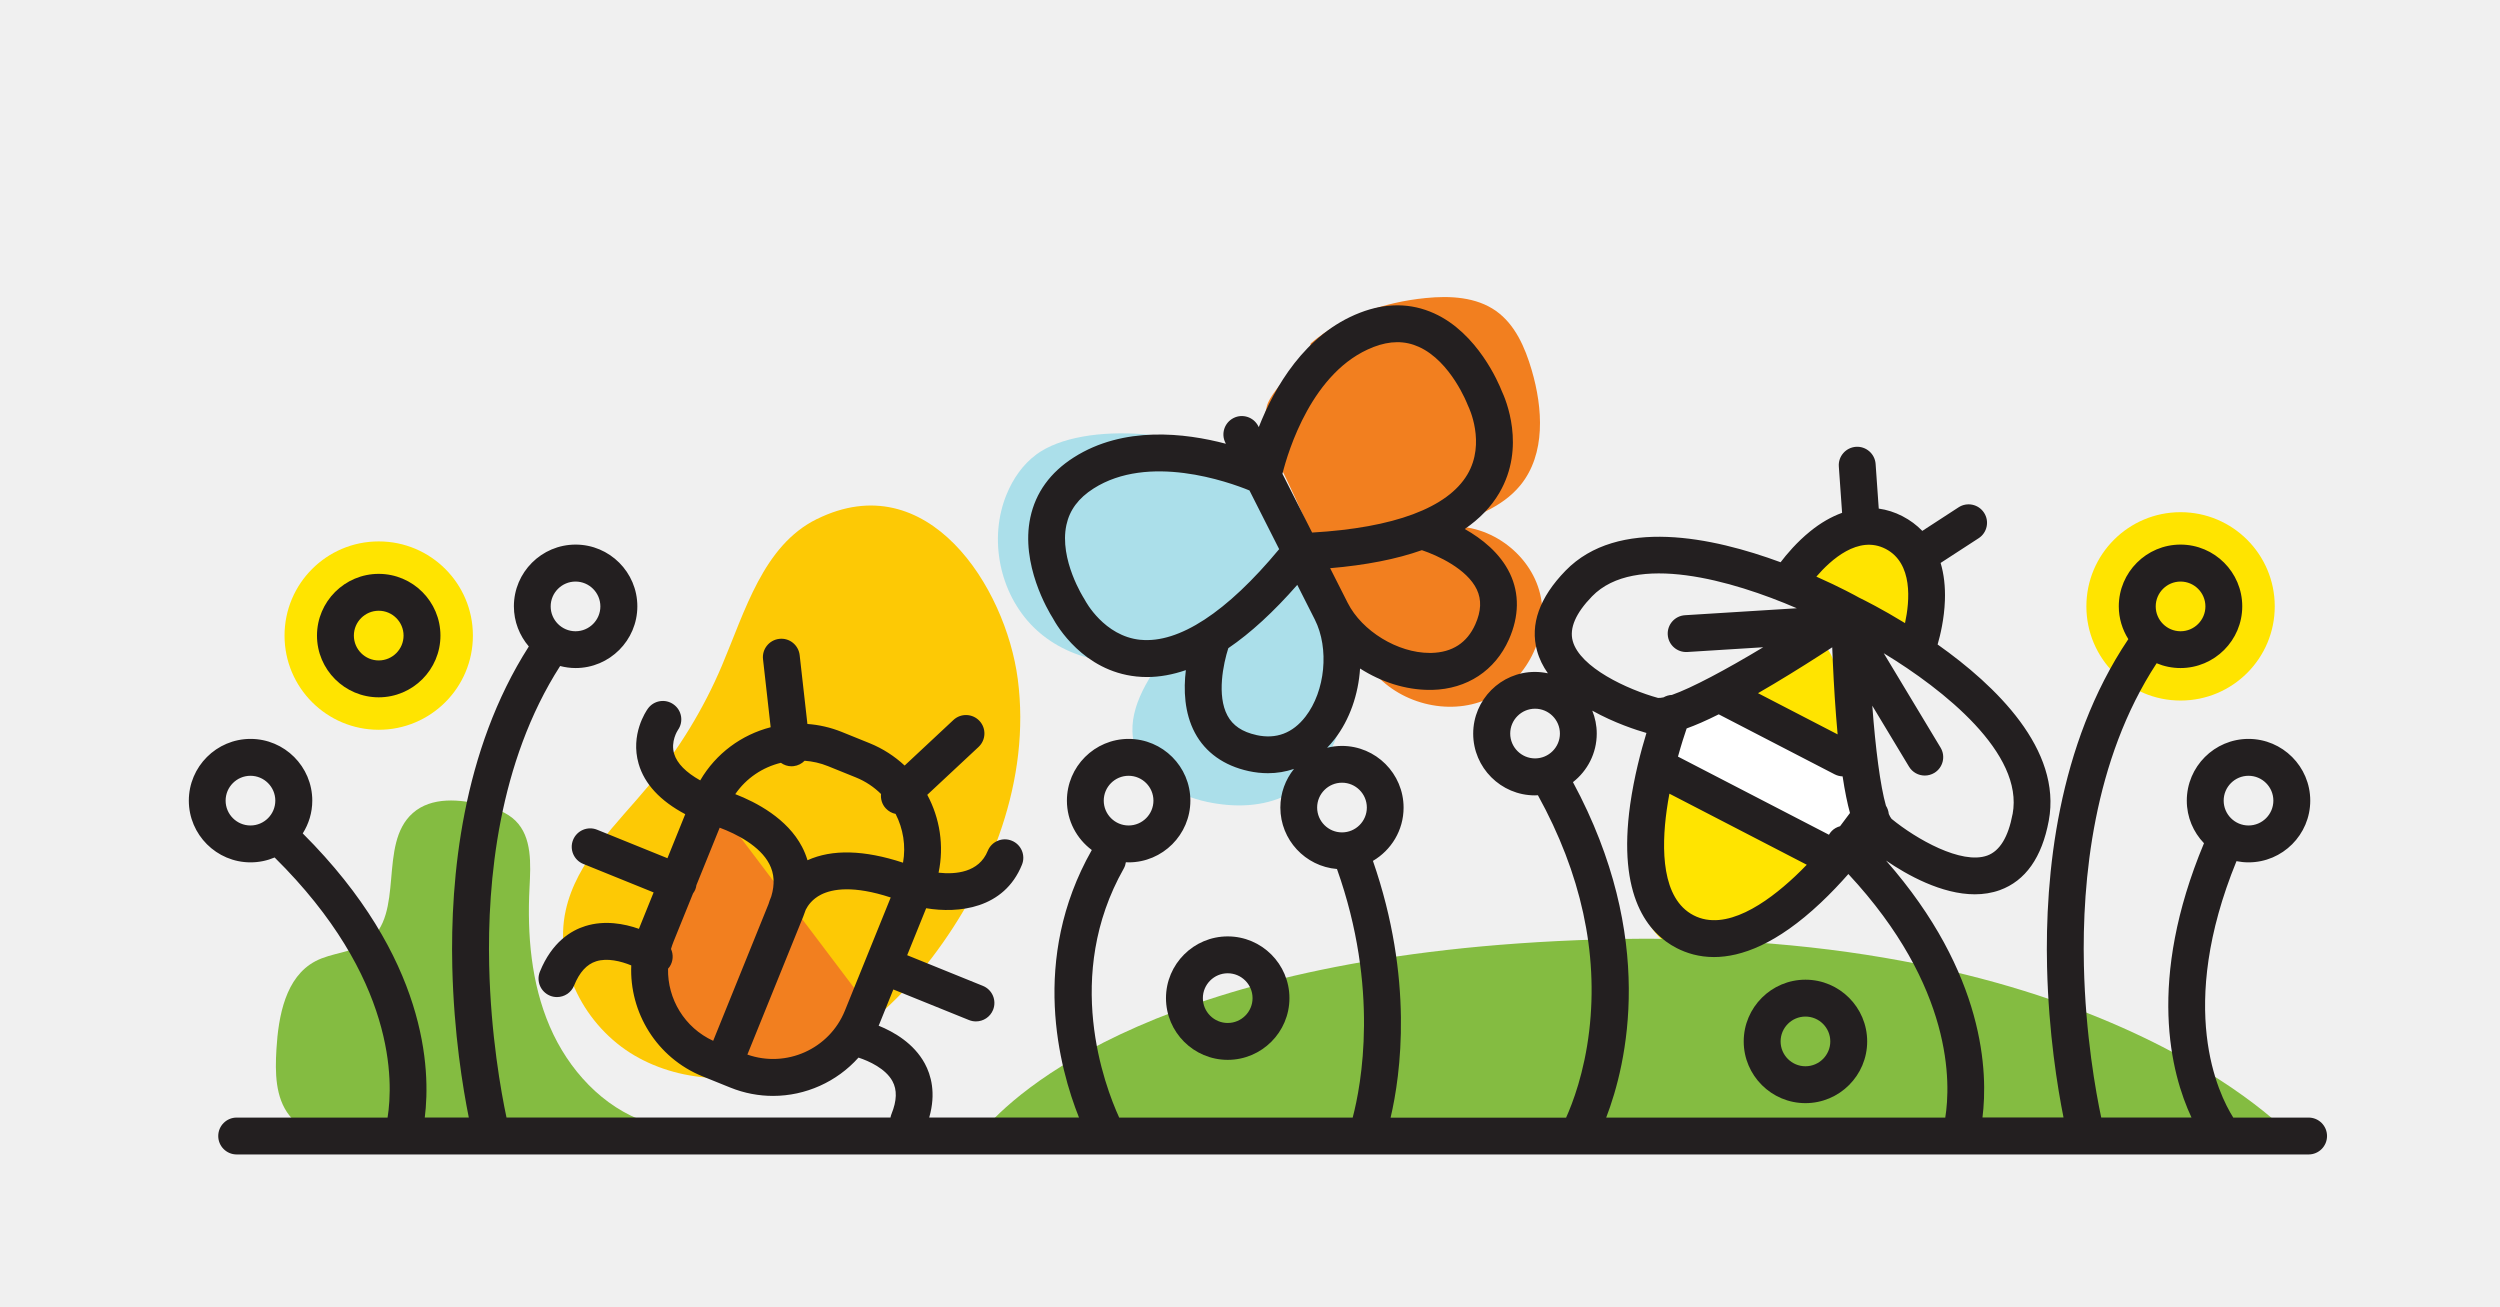
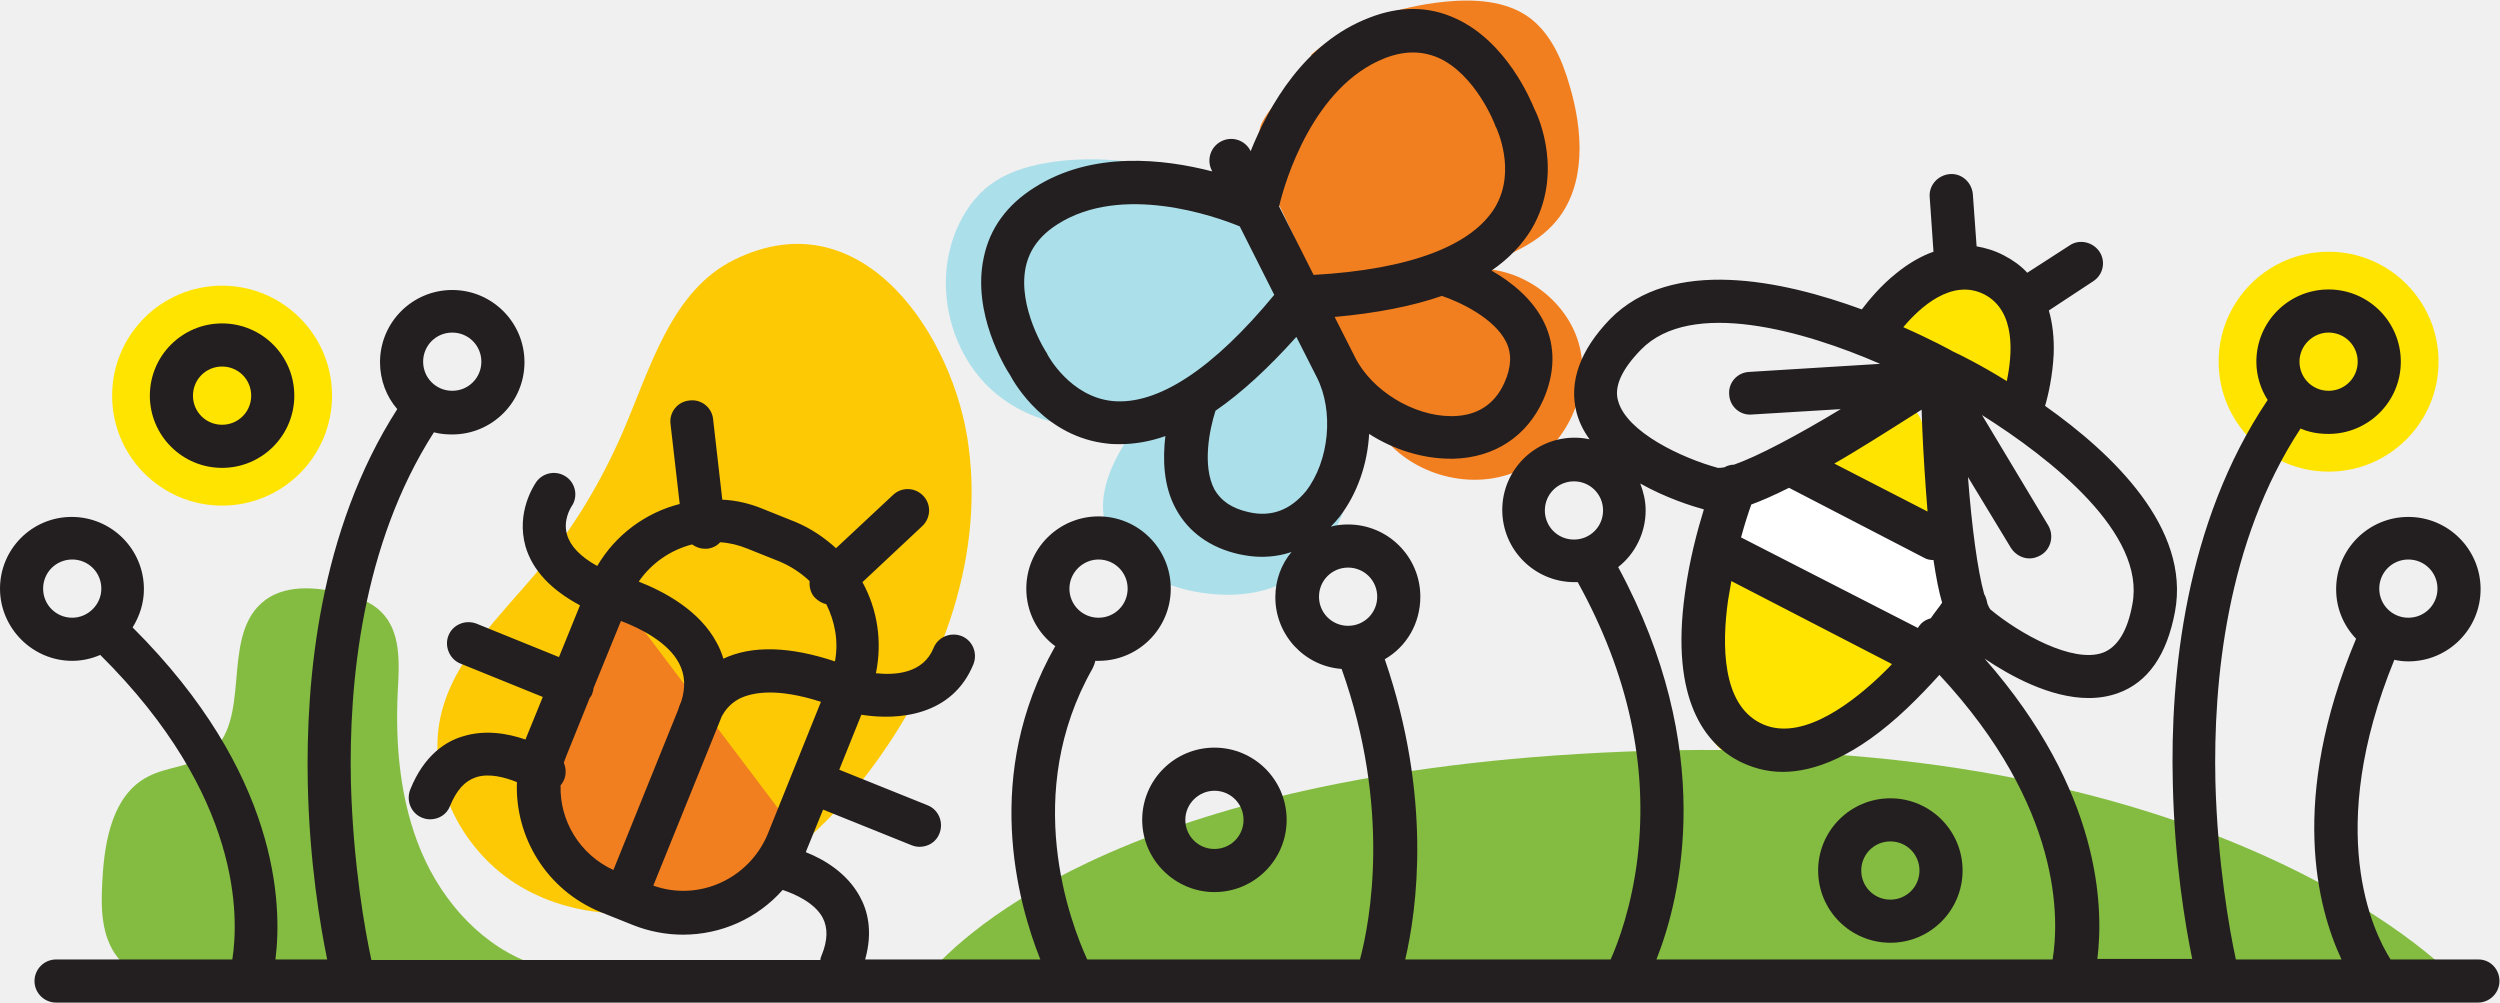
- <svg xmlns="http://www.w3.org/2000/svg" version="1.1" viewBox="0 0 542.29 283.46">
-   <defs>
-     <style>
-       .cls-1 {
-         fill: #f27f1f;
-       }
- 
-       .cls-2 {
-         fill: #fdc905;
-       }
- 
-       .cls-3 {
-         fill: #231f20;
-       }
- 
-       .cls-4 {
-         fill: #fff;
-       }
- 
-       .cls-5 {
-         fill: #abdfea;
-       }
- 
-       .cls-6 {
-         fill: #84bc41;
-       }
- 
-       .cls-7 {
-         fill: #ffe400;
-       }
-     </style>
-   </defs>
+ <svg xmlns="http://www.w3.org/2000/svg" version="1.1" id="Layer_1" x="0px" y="0px" viewBox="0 0 463.8 186" style="enable-background:new 0 0 463.8 186;" xml:space="preserve">
+   <style type="text/css">
+ 	.st0{fill:#FFE400;}
+ 	.st1{fill:#FDC905;}
+ 	.st2{fill:#ABDFEA;}
+ 	.st3{fill:#F27F1F;}
+ 	.st4{fill:#FFFFFF;}
+ 	.st5{fill:#84BC41;}
+ 	.st6{fill:#231F20;}
+ </style>
  <g>
    <g id="iconos">
      <g>
        <g>
-           <circle class="cls-7" cx="82.15" cy="137.87" r="20.43" />
-           <circle class="cls-7" cx="473" cy="131.53" r="20.43" />
-           <path class="cls-2" d="M177.17,112.6c-11.6,5.73-15.54,19.9-20.59,31.82-3.96,9.33-9.29,18.07-15.76,25.87-7.05,8.49-15.78,16.47-18.12,27.25-2.64,12.11,4.24,25.15,14.93,31.41,10.69,6.26,24.34,6.26,35.89,1.75s21.13-13.11,28.64-22.97c12.81-16.85,21.46-38.67,18.61-60.43-2.62-19.97-19.53-46.58-43.58-34.7Z" />
-           <path class="cls-5" d="M224.74,98.63c-2.88,2.14-4.99,5.21-6.36,8.53-3.99,9.61-1.6,21.53,5.79,28.86,7.39,7.33,19.32,9.63,28.9,5.57-4.27,5.85-8.77,12.75-7.06,19.78,1.69,6.93,8.92,11.11,15.9,12.59,5.76,1.22,12,1.11,17.27-1.53,8-4,12.39-13.26,12.66-22.21.44-14.59-9.24-39.37-21.18-48.77-10.14-7.99-35.6-10.49-45.92-2.83Z" />
-           <path class="cls-1" d="M284.31,74.49c6.92-5.87,15.91-8.94,24.93-9.84,5.27-.53,10.96-.25,15.28,2.81,4.13,2.93,6.28,7.89,7.71,12.75,2.47,8.38,3.09,18.27-2.43,25.04-4.04,4.95-10.46,7.13-16.54,9.09,9.19-1.23,18.66,5.48,20.82,14.5,2.15,9.01-3.07,19.13-11.56,22.85-8.49,3.71-19.29.83-25.02-6.46-2.63-3.35-4.22-7.39-5.77-11.36-4.63-11.87-9.27-23.36-15.01-34.66-2.1-4.14-3.13-6.44-1.9-11.16,1-3.83,9.49-11.01,9.49-13.55Z" />
-           <path class="cls-7" d="M410.84,116.23c1.38.21,2.77.56,3.91,1.36,2.49,1.73,3.2,5.09,3.4,8.12.18,2.69.11,5.4-.2,8.08-.29,2.5-1.09,5.36-3.42,6.3-2.02.81-4.27-.22-6.16-1.3-4.21-2.41-16.54-8.88-16.68-14.46-.18-7.41,14.12-8.88,19.15-8.1Z" />
-           <path class="cls-7" d="M384.73,144.22c-5.34,3.5-10.69,7-16.03,10.49-2.31,1.51-4.67,3.07-6.28,5.32-1.35,1.89-2.08,4.16-2.73,6.39-1.42,4.87-2.58,9.8-3.49,14.79-.84,4.6-1.46,9.35-.49,13.93.96,4.58,3.78,8.99,8.1,10.77,6.87,2.81,14.45-1.73,20.04-6.61,6.7-5.84,12.67-12.46,18.63-19.05.72-.8,1.46-1.63,1.78-2.65.38-1.22.13-2.53-.12-3.78-1.84-9-3.68-17.99-5.52-26.99-2.28-11.15-5.56-6.77-13.88-2.61Z" />
-           <path class="cls-4" d="M362.3,166.66c2.26,3.68,7.23,4.25,11.47,5.07,3.26.63,6.5,1.67,9.22,3.58,2.92,2.06,5.21,5.11,8.57,6.33,3.8,1.38,8.45-.22,10.61-3.63,2.16-3.42,1.6-8.31-1.28-11.14-3.27-3.23-8.4-3.82-12.37-5.87-3.9-2.02-6.78-6.05-10.64-7.82-7.18-3.3-20.95,4.74-15.58,13.49Z" />
-           <path class="cls-6" d="M140.41,243.47c-9.68-3.25-17.16-11.47-21.18-20.86-4.02-9.38-4.89-19.85-4.37-30.04.26-5.12.6-10.97-3.06-14.56-1.83-1.79-4.35-2.66-6.82-3.32-5.22-1.39-11.4-1.9-15.44,1.68-7.64,6.75-1.59,21.98-9.84,27.96-3.27,2.37-7.73,2.29-11.3,4.18-6.45,3.41-8.01,11.84-8.44,19.12-.29,4.98-.27,10.43,2.82,14.35,4.39,5.57,12.68,5.53,19.75,4.99,13.97-1.07,27.94-2.15,41.91-3.22" />
-           <path class="cls-6" d="M211.69,247.21s.43-.67,1.43-1.85c6.67-7.93,38.56-38.73,133.38-41.57,108.93-3.27,150.64,42.78,150.64,42.78" />
-           <path class="cls-1" d="M156.89,176.71l31.19,41.3s-6.15,21.13-32.74,12.14c-26.59-8.99,1.55-53.44,1.55-53.44Z" />
+           <circle class="st0" cx="41.2" cy="73.4" r="20.4" />
+           <circle class="st0" cx="432" cy="67.1" r="20.4" />
+           <path class="st1" d="M136.2,48.2c-11.6,5.7-15.5,19.9-20.6,31.8c-4,9.3-9.3,18.1-15.8,25.9c-7.1,8.5-15.8,16.5-18.1,27.2      c-2.6,12.1,4.2,25.1,14.9,31.4c10.7,6.3,24.3,6.3,35.9,1.8c11.6-4.5,21.1-13.1,28.6-23c12.8-16.9,21.5-38.7,18.6-60.4      C177.2,62.9,160.3,36.3,136.2,48.2L136.2,48.2z" />
+           <path class="st2" d="M183.8,34.2c-2.9,2.1-5,5.2-6.4,8.5c-4,9.6-1.6,21.5,5.8,28.9c7.4,7.3,19.3,9.6,28.9,5.6      c-4.3,5.9-8.8,12.8-7.1,19.8c1.7,6.9,8.9,11.1,15.9,12.6c5.8,1.2,12,1.1,17.3-1.5c8-4,12.4-13.3,12.7-22.2      c0.4-14.6-9.2-39.4-21.2-48.8C219.6,29,194.1,26.5,183.8,34.2L183.8,34.2z" />
+           <path class="st3" d="M243.3,10.1c6.9-5.9,15.9-8.9,24.9-9.8c5.3-0.5,11-0.2,15.3,2.8c4.1,2.9,6.3,7.9,7.7,12.8      c2.5,8.4,3.1,18.3-2.4,25c-4,4.9-10.5,7.1-16.5,9.1c9.2-1.2,18.7,5.5,20.8,14.5c2.1,9-3.1,19.1-11.6,22.9      c-8.5,3.7-19.3,0.8-25-6.5c-2.6-3.4-4.2-7.4-5.8-11.4c-4.6-11.9-9.3-23.4-15-34.7c-2.1-4.1-3.1-6.4-1.9-11.2      C234.9,19.8,243.3,12.6,243.3,10.1L243.3,10.1z" />
+           <path class="st0" d="M369.9,51.8c1.4,0.2,2.8,0.6,3.9,1.4c2.5,1.7,3.2,5.1,3.4,8.1c0.2,2.7,0.1,5.4-0.2,8.1      c-0.3,2.5-1.1,5.4-3.4,6.3c-2,0.8-4.3-0.2-6.2-1.3c-4.2-2.4-16.5-8.9-16.7-14.5C350.5,52.5,364.8,51,369.9,51.8L369.9,51.8z" />
+           <path class="st0" d="M343.8,79.8c-5.3,3.5-10.7,7-16,10.5c-2.3,1.5-4.7,3.1-6.3,5.3c-1.4,1.9-2.1,4.2-2.7,6.4      c-1.4,4.9-2.6,9.8-3.5,14.8c-0.8,4.6-1.5,9.4-0.5,13.9c1,4.6,3.8,9,8.1,10.8c6.9,2.8,14.5-1.7,20-6.6      c6.7-5.8,12.7-12.5,18.6-19.1c0.7-0.8,1.5-1.6,1.8-2.6c0.4-1.2,0.1-2.5-0.1-3.8c-1.8-9-3.7-18-5.5-27      C355.4,71.2,352.1,75.6,343.8,79.8L343.8,79.8z" />
+           <path class="st4" d="M321.3,102.2c2.3,3.7,7.2,4.2,11.5,5.1c3.3,0.6,6.5,1.7,9.2,3.6c2.9,2.1,5.2,5.1,8.6,6.3      c3.8,1.4,8.5-0.2,10.6-3.6c2.2-3.4,1.6-8.3-1.3-11.1c-3.3-3.2-8.4-3.8-12.4-5.9c-3.9-2-6.8-6.1-10.6-7.8      C329.7,85.4,316,93.5,321.3,102.2L321.3,102.2z" />
+           <path class="st5" d="M99.4,179c-9.7-3.2-17.2-11.5-21.2-20.9c-4-9.4-4.9-19.9-4.4-30c0.3-5.1,0.6-11-3.1-14.6      c-1.8-1.8-4.3-2.7-6.8-3.3c-5.2-1.4-11.4-1.9-15.4,1.7c-7.6,6.8-1.6,22-9.8,28c-3.3,2.4-7.7,2.3-11.3,4.2      c-6.5,3.4-8,11.8-8.4,19.1c-0.3,5-0.3,10.4,2.8,14.4c4.4,5.6,12.7,5.5,19.8,5c14-1.1,27.9-2.1,41.9-3.2" />
+           <path class="st5" d="M170.7,182.8c0,0,0.4-0.7,1.4-1.9c6.7-7.9,38.6-38.7,133.4-41.6c108.9-3.3,150.6,42.8,150.6,42.8" />
+           <path class="st3" d="M115.9,112.3l31.2,41.3c0,0-6.1,21.1-32.7,12.1S115.9,112.3,115.9,112.3z" />
        </g>
-         <path class="cls-3" d="M500.77,242.42h-16.34c-3.26-5.16-12.32-23.77.7-55.62.84.17,1.72.26,2.61.26,7.38,0,13.39-6.01,13.39-13.39s-6.01-13.39-13.39-13.39-13.39,6.01-13.39,13.39c0,3.59,1.42,6.84,3.73,9.24-12.45,29.82-7.2,49.89-2.71,59.5h-19.58c-1.16-5.46-3.42-17.89-3.76-33.02-.41-18.35,2.02-44.51,15.78-65.52,1.59.67,3.34,1.04,5.18,1.04,7.38,0,13.39-6.01,13.39-13.39s-6.01-13.39-13.39-13.39-13.39,6.01-13.39,13.39c0,2.62.77,5.05,2.07,7.12-.01.01-.02.03-.03.04-15.39,22.93-18.06,51.31-17.6,71.08.34,14.42,2.3,26.29,3.57,32.64h-17.58c1.2-9.57.69-31.12-20.92-55.73,4.58,3.13,12.06,7.32,19.26,7.32,1.85,0,3.68-.28,5.43-.91,5.56-2.02,9.13-7.09,10.61-15.05,2.88-15.47-11.5-29.31-24.11-38.23.58-2,1.44-5.57,1.58-9.55.11-3.01-.21-5.73-.93-8.14l8.25-5.36c1.85-1.2,2.38-3.68,1.17-5.53-1.2-1.85-3.68-2.38-5.53-1.17l-7.86,5.11c-1.22-1.26-2.65-2.33-4.31-3.19-1.66-.86-3.38-1.4-5.14-1.65l-.68-9.69c-.16-2.2-2.08-3.86-4.27-3.71-2.2.16-3.87,2.07-3.71,4.27l.71,10.05c-2.34.85-4.67,2.18-6.94,4.03-2.89,2.34-5.12,5-6.4,6.69-14.69-5.42-35.3-9.84-46.66,1.84-5.65,5.82-7.73,11.66-6.17,17.36.48,1.77,1.3,3.4,2.35,4.89-.91-.19-1.84-.3-2.81-.3-7.38,0-13.39,6.01-13.39,13.39s6.01,13.39,13.39,13.39c.22,0,.43-.02.65-.03,9.36,16.97,13.12,34.15,11.13,51.07-1.07,9.13-3.61,15.75-5.02,18.87h-38.07c2.21-9.39,5.04-30.14-3.83-55.7,3.97-2.33,6.65-6.63,6.65-11.55,0-7.38-6.01-13.39-13.39-13.39-1.11,0-2.17.15-3.2.4.56-.57,1.1-1.18,1.61-1.84,3.31-4.27,5.18-9.77,5.54-15.35,4.54,2.91,9.85,4.64,15.07,4.64.19,0,.39,0,.58,0,7.56-.19,13.63-4.18,16.64-10.95,2.22-5,2.3-9.94.22-14.29-2.13-4.45-6.1-7.57-9.8-9.66,3.21-2.21,5.73-4.81,7.49-7.82,5.84-9.96,1.35-20.39.54-22.1-.66-1.69-5.24-12.6-14.7-16.87-5.01-2.26-10.41-2.31-16.05-.13-11.99,4.63-18.6,16.28-21.96,24.82l-.11-.21c-1-1.97-3.41-2.76-5.37-1.76-1.97,1-2.76,3.4-1.76,5.37l.11.21c-8.87-2.35-22.18-3.94-33.01,2.97-5.1,3.25-8.26,7.63-9.41,13.01-2.17,10.16,3.9,20.31,4.87,21.84.89,1.66,6.63,11.46,18.12,12.66.77.08,1.54.12,2.32.12,2.74,0,5.55-.51,8.42-1.5-.51,4.21-.35,9.26,1.97,13.61,2.27,4.25,6.29,7.12,11.64,8.29,1.42.31,2.82.46,4.2.46,1.96,0,3.85-.32,5.65-.93-1.85,2.3-2.96,5.21-2.96,8.38,0,7.01,5.42,12.77,12.28,13.33,9.22,25.89,5.28,46.81,3.41,53.92h-50.65c-3.2-7-12.16-30.78.99-54.02.25-.44.39-.9.46-1.37.2,0,.4.03.6.03,7.38,0,13.39-6.01,13.39-13.39s-6.01-13.39-13.39-13.39-13.39,6.01-13.39,13.39c0,4.39,2.13,8.28,5.41,10.72-.01.02-.03.04-.05.06-13.39,23.67-7.01,47.24-2.74,57.96h-32.49c1.53-5.31.38-9.25-.96-11.72-2.39-4.38-6.68-6.85-10.01-8.2.04-.09.08-.17.12-.26l3.07-7.6,16.42,6.64c.49.2,1,.29,1.5.29,1.58,0,3.08-.94,3.71-2.5.83-2.05-.16-4.38-2.21-5.21l-16.42-6.65,4.12-10.19c6.91,1.15,16.88.19,20.78-9.44.83-2.05-.16-4.38-2.21-5.21-2.05-.83-4.38.16-5.21,2.21-1.92,4.74-7.04,5.13-10.67,4.73,1.23-5.85.28-11.82-2.45-16.89l11.13-10.39c1.61-1.51,1.7-4.04.19-5.65-1.51-1.61-4.04-1.7-5.65-.19l-10.58,9.88c-2.16-2.01-4.71-3.68-7.6-4.85l-6.01-2.43c-2.45-.99-4.97-1.56-7.48-1.74l-1.68-14.93c-.25-2.2-2.23-3.79-4.42-3.53-2.2.25-3.78,2.23-3.53,4.42l1.66,14.75c-6.29,1.62-11.87,5.67-15.28,11.53-3.09-1.73-5.02-3.68-5.65-5.75-.81-2.67.71-5.02.82-5.19,1.26-1.79.84-4.27-.95-5.54-1.79-1.29-4.29-.88-5.58.92-.4.56-3.84,5.61-2,11.96,1.27,4.38,4.67,8.04,10.11,10.93l-3.86,9.55-15.26-6.18c-2.05-.83-4.38.16-5.21,2.21s.16,4.38,2.21,5.21l15.26,6.18-3.07,7.6c-.04.1-.07.2-.11.3-3.22-1.13-7.45-1.91-11.64-.6-3.05.95-7.23,3.44-9.85,9.9-.83,2.05.16,4.38,2.21,5.21.49.2,1,.29,1.5.29,1.58,0,3.08-.94,3.71-2.5,1.17-2.89,2.74-4.61,4.79-5.26,2.43-.77,5.38-.02,7.61.89-.43,10.19,5.49,20.03,15.47,24.07l6.01,2.43c3.04,1.23,6.18,1.81,9.27,1.81,7.05,0,13.83-3.04,18.54-8.31,2.35.77,5.89,2.41,7.36,5.1,1.04,1.9.97,4.23-.2,7.13-.1.25-.18.51-.22.77h-83.29c-1.16-5.46-3.42-17.89-3.76-33.02-.41-18.17,1.98-44.01,15.39-64.92,1.08.28,2.2.44,3.36.44,7.38,0,13.39-6.01,13.39-13.39s-6.01-13.39-13.39-13.39-13.39,6.01-13.39,13.39c0,3.32,1.23,6.36,3.24,8.71-14.49,22.65-17.05,50.2-16.6,69.54.34,14.42,2.3,26.29,3.58,32.64h-9.55c1.3-10.33.59-34.61-26.47-61.63,1.3-2.06,2.07-4.5,2.07-7.11,0-7.38-6.01-13.39-13.39-13.39s-13.39,6.01-13.39,13.39,6.01,13.39,13.39,13.39c1.85,0,3.62-.38,5.22-1.06,26.41,26.11,25.74,48.71,24.5,56.42h-32.73c-2.21,0-4,1.79-4,4s1.79,4,4,4h35.92s0,0,.01,0,0,0,.01,0h152.98s0,0,.01,0,.01,0,.02,0h56.08s0,0,.01,0c0,0,0,0,.01,0h45.81s.01,0,.02,0,.01,0,.02,0h82.94s0,0,.01,0,0,0,.01,0h75.57c2.21,0,4-1.79,4-4s-1.79-4-4-4ZM487.74,168.28c2.97,0,5.39,2.42,5.39,5.39s-2.42,5.39-5.39,5.39-5.39-2.42-5.39-5.39,2.42-5.39,5.39-5.39ZM473,126.15c2.97,0,5.39,2.42,5.39,5.39s-2.42,5.39-5.39,5.39-5.39-2.42-5.39-5.39,2.42-5.39,5.39-5.39ZM320.34,127.86c1.06,2.23.96,4.7-.32,7.57-1.78,4-4.99,6.09-9.53,6.2-.12,0-.25,0-.37,0-6.92,0-14.67-4.71-17.78-10.85,0,0,0,0,0,0l-3.81-7.53c7.75-.66,14.39-1.96,19.9-3.91,3.37,1.13,9.78,4.05,11.91,8.52ZM297.9,75.28c3.61-1.39,6.83-1.41,9.85-.05,6.99,3.14,10.57,12.49,10.6,12.57.05.13.12.29.18.41.04.08,3.83,7.88-.24,14.73-4.29,7.22-15.91,11.55-33.67,12.58l-6.44-12.74c1.22-4.87,6.45-22.37,19.72-27.49ZM247.39,138.79c-7.92-.79-11.96-8.46-11.99-8.52-.07-.13-.15-.27-.23-.4-.06-.08-5.47-8.51-3.85-16,.7-3.24,2.62-5.82,5.88-7.9,11.94-7.62,29.18-1.48,33.83.42l6.44,12.73c-11.36,13.69-21.74,20.48-30.09,19.66ZM272.53,159.44c-3.06-.67-5.12-2.05-6.28-4.23-2.33-4.35-.9-11.22.19-14.61,4.84-3.29,9.83-7.88,14.96-13.73l3.81,7.53c3.16,6.26,2.27,15.5-2.03,21.05-2.78,3.59-6.36,4.94-10.64,4ZM285.71,175.17c0-2.97,2.42-5.39,5.39-5.39s5.39,2.42,5.39,5.39-2.42,5.39-5.39,5.39-5.39-2.42-5.39-5.39ZM244.81,168.28c2.97,0,5.39,2.42,5.39,5.39s-2.42,5.39-5.39,5.39-5.39-2.42-5.39-5.39,2.42-5.39,5.39-5.39ZM169.39,165.47c.66.47,1.45.75,2.31.75.15,0,.3,0,.45-.03.94-.11,1.76-.54,2.38-1.17,1.71.12,3.43.5,5.1,1.18l6.01,2.43c2.11.85,3.94,2.09,5.47,3.6-.11,1.11.22,2.26,1.04,3.13.59.63,1.33,1.03,2.12,1.19,1.64,3.2,2.26,6.91,1.61,10.58-8.42-2.77-15.37-2.96-20.72-.53-.3-.99-.69-1.97-1.19-2.92-3.2-6.13-9.91-9.65-14.48-11.42,2.38-3.47,5.95-5.84,9.91-6.8ZM144.92,210.11c.12-.14.24-.27.34-.42.78-1.19.84-2.64.29-3.84.16-.55.35-1.1.57-1.65l4.21-10.4c.19-.26.36-.54.49-.85.13-.31.2-.63.24-.94l5.05-12.47c3.67,1.36,8.75,3.97,10.77,7.88,1.08,2.07,1.22,4.39.42,7.04-.3.7-.48,1.25-.59,1.63l-12.01,29.68c-6.23-2.85-9.93-9.11-9.79-15.64ZM162.12,228.75l12.1-29.9c.21-.51.39-1.02.56-1.52.46-.92,1.44-2.33,3.33-3.28,2.47-1.24,7.02-2.02,15.1.63l-9.94,24.55c-3.38,8.35-12.75,12.49-21.16,9.52ZM124.84,126.15c2.97,0,5.39,2.42,5.39,5.39s-2.42,5.39-5.39,5.39-5.39-2.42-5.39-5.39,2.42-5.39,5.39-5.39ZM54.33,179.06c-2.97,0-5.39-2.42-5.39-5.39s2.42-5.39,5.39-5.39,5.39,2.42,5.39,5.39-2.42,5.39-5.39,5.39ZM372.84,154.96l25.14,13.01c.55.28,1.13.42,1.71.44.5,3.31,1.04,5.9,1.6,7.94-.54.75-1.27,1.73-2.15,2.87-.66.18-1.29.51-1.8,1.03-.25.25-.44.53-.61.82l-32.75-16.95c.71-2.58,1.4-4.71,1.88-6.11,1.89-.68,4.17-1.66,6.96-3.06ZM397.44,140.41c.15,4.09.41,9.47.84,14.97.11,1.37.22,2.68.33,3.92l-17.27-8.94c1.09-.63,2.21-1.28,3.41-2,4.73-2.82,9.26-5.71,12.69-7.95ZM361.54,175.7c.17-1.2.36-2.38.58-3.54l29.8,15.42c-.82.85-1.67,1.69-2.55,2.52-6.21,5.83-15.07,12.04-22.01,8.44-6.94-3.59-7-14.4-5.82-22.84ZM436.56,176.58c-.93,4.98-2.77,8.01-5.48,9-5.62,2.04-15.48-3.62-20.77-7.96-.2-.24-.4-.6-.6-1.05-.07-.64-.27-1.26-.62-1.8-1.23-4.31-2.27-12.45-2.96-21.69l7.96,13.21c.75,1.25,2.07,1.94,3.43,1.94.7,0,1.41-.19,2.06-.57,1.89-1.14,2.5-3.6,1.36-5.49l-12.33-20.48c13.03,7.91,30.41,21.72,27.96,34.89ZM409.02,119.06c5.98,3.1,5.24,11.32,4.21,16.1-4.98-3.05-8.86-4.99-10-5.54-.02-.01-.03-.02-.05-.03-.49-.28-3.99-2.21-9.18-4.51,3.13-3.64,9.11-9.07,15.02-6.02ZM345.34,129.36c9.29-9.56,30.43-3.46,44.42,2.58l-24.26,1.51c-2.21.14-3.88,2.04-3.74,4.24.14,2.21,2.04,3.87,4.24,3.74l16.47-1.03c-8.1,4.88-15.53,8.84-19.81,10.34-.65.02-1.26.22-1.82.53-.47.1-.88.14-1.19.12-6.61-1.82-16.93-6.59-18.5-12.35-.76-2.78.65-6.04,4.19-9.68ZM327.59,159.12c0-2.97,2.42-5.39,5.39-5.39s5.39,2.42,5.39,5.39-2.42,5.39-5.39,5.39-5.39-2.42-5.39-5.39ZM341.21,169.65c3.13-2.45,5.15-6.26,5.15-10.53,0-1.76-.35-3.43-.97-4.97,4.81,2.69,9.65,4.24,11.75,4.84-1.2,3.93-2.67,9.5-3.52,15.47-2.82,20.02,3.91,28.01,10.05,31.18,2.17,1.12,4.87,1.96,8.11,1.96,5.92,0,13.64-2.8,23.15-11.76,2.2-2.07,4.22-4.21,6.01-6.25,22.86,24.57,22.2,45.47,21.02,52.83h-73.55c4.46-11.62,11.02-38.92-7.21-72.76Z" />
-         <path class="cls-3" d="M266.31,229.9c7.38,0,13.39-6.01,13.39-13.39s-6.01-13.39-13.39-13.39-13.39,6.01-13.39,13.39,6.01,13.39,13.39,13.39ZM266.31,211.12c2.97,0,5.39,2.42,5.39,5.39s-2.42,5.39-5.39,5.39-5.39-2.42-5.39-5.39,2.42-5.39,5.39-5.39Z" />
-         <path class="cls-3" d="M95.54,137.87c0-7.38-6.01-13.39-13.39-13.39s-13.39,6.01-13.39,13.39,6.01,13.39,13.39,13.39,13.39-6.01,13.39-13.39ZM76.76,137.87c0-2.97,2.42-5.39,5.39-5.39s5.39,2.42,5.39,5.39-2.42,5.39-5.39,5.39-5.39-2.42-5.39-5.39Z" />
-         <path class="cls-3" d="M391.63,239.29c7.38,0,13.39-6.01,13.39-13.39s-6.01-13.39-13.39-13.39-13.39,6.01-13.39,13.39,6.01,13.39,13.39,13.39ZM391.63,220.51c2.97,0,5.39,2.42,5.39,5.39s-2.42,5.39-5.39,5.39-5.39-2.42-5.39-5.39,2.42-5.39,5.39-5.39Z" />
+         <path class="st6" d="M459.8,178h-16.3c-3.3-5.2-12.3-23.8,0.7-55.6c0.8,0.2,1.7,0.3,2.6,0.3c7.4,0,13.4-6,13.4-13.4     s-6-13.4-13.4-13.4s-13.4,6-13.4,13.4c0,3.6,1.4,6.8,3.7,9.2c-12.5,29.8-7.2,49.9-2.7,59.5h-19.6c-1.2-5.5-3.4-17.9-3.8-33     c-0.4-18.4,2-44.5,15.8-65.5c1.6,0.7,3.3,1,5.2,1c7.4,0,13.4-6,13.4-13.4s-6-13.4-13.4-13.4s-13.4,6-13.4,13.4     c0,2.6,0.8,5.1,2.1,7.1c0,0,0,0,0,0c-15.4,22.9-18.1,51.3-17.6,71.1c0.3,14.4,2.3,26.3,3.6,32.6h-17.6     c1.2-9.6,0.7-31.1-20.9-55.7c4.6,3.1,12.1,7.3,19.3,7.3c1.9,0,3.7-0.3,5.4-0.9c5.6-2,9.1-7.1,10.6-15.1     c2.9-15.5-11.5-29.3-24.1-38.2c0.6-2,1.4-5.6,1.6-9.6c0.1-3-0.2-5.7-0.9-8.1l8.2-5.4c1.9-1.2,2.4-3.7,1.2-5.5     c-1.2-1.8-3.7-2.4-5.5-1.2l-7.9,5.1c-1.2-1.3-2.6-2.3-4.3-3.2s-3.4-1.4-5.1-1.7l-0.7-9.7c-0.2-2.2-2.1-3.9-4.3-3.7     c-2.2,0.2-3.9,2.1-3.7,4.3l0.7,10.1c-2.3,0.8-4.7,2.2-6.9,4c-2.9,2.3-5.1,5-6.4,6.7c-14.7-5.4-35.3-9.8-46.7,1.8     c-5.6,5.8-7.7,11.7-6.2,17.4c0.5,1.8,1.3,3.4,2.4,4.9c-0.9-0.2-1.8-0.3-2.8-0.3c-7.4,0-13.4,6-13.4,13.4s6,13.4,13.4,13.4     c0.2,0,0.4,0,0.6,0c9.4,17,13.1,34.1,11.1,51.1c-1.1,9.1-3.6,15.8-5,18.9h-38.1c2.2-9.4,5-30.1-3.8-55.7c4-2.3,6.6-6.6,6.6-11.6     c0-7.4-6-13.4-13.4-13.4c-1.1,0-2.2,0.1-3.2,0.4c0.6-0.6,1.1-1.2,1.6-1.8c3.3-4.3,5.2-9.8,5.5-15.4c4.5,2.9,9.9,4.6,15.1,4.6     c0.2,0,0.4,0,0.6,0c7.6-0.2,13.6-4.2,16.6-10.9c2.2-5,2.3-9.9,0.2-14.3c-2.1-4.4-6.1-7.6-9.8-9.7c3.2-2.2,5.7-4.8,7.5-7.8     c5.8-10,1.4-20.4,0.5-22.1c-0.7-1.7-5.2-12.6-14.7-16.9c-5-2.3-10.4-2.3-16-0.1c-12,4.6-18.6,16.3-22,24.8L232,28     c-1-2-3.4-2.8-5.4-1.8c-2,1-2.8,3.4-1.8,5.4l0.1,0.2c-8.9-2.3-22.2-3.9-33,3c-5.1,3.2-8.3,7.6-9.4,13     c-2.2,10.2,3.9,20.3,4.9,21.8c0.9,1.7,6.6,11.5,18.1,12.7c0.8,0.1,1.5,0.1,2.3,0.1c2.7,0,5.6-0.5,8.4-1.5     c-0.5,4.2-0.4,9.3,2,13.6c2.3,4.2,6.3,7.1,11.6,8.3c1.4,0.3,2.8,0.5,4.2,0.5c2,0,3.9-0.3,5.6-0.9c-1.9,2.3-3,5.2-3,8.4     c0,7,5.4,12.8,12.3,13.3c9.2,25.9,5.3,46.8,3.4,53.9h-50.6c-3.2-7-12.2-30.8,1-54c0.2-0.4,0.4-0.9,0.5-1.4c0.2,0,0.4,0,0.6,0     c7.4,0,13.4-6,13.4-13.4s-6-13.4-13.4-13.4s-13.4,6-13.4,13.4c0,4.4,2.1,8.3,5.4,10.7c0,0,0,0-0.1,0.1c-13.4,23.7-7,47.2-2.7,58     h-32.5c1.5-5.3,0.4-9.2-1-11.7c-2.4-4.4-6.7-6.9-10-8.2c0-0.1,0.1-0.2,0.1-0.3l3.1-7.6l16.4,6.6c0.5,0.2,1,0.3,1.5,0.3     c1.6,0,3.1-0.9,3.7-2.5c0.8-2.1-0.2-4.4-2.2-5.2l-16.4-6.6l4.1-10.2c6.9,1.1,16.9,0.2,20.8-9.4c0.8-2.1-0.2-4.4-2.2-5.2     c-2.1-0.8-4.4,0.2-5.2,2.2c-1.9,4.7-7,5.1-10.7,4.7c1.2-5.9,0.3-11.8-2.5-16.9l11.1-10.4c1.6-1.5,1.7-4,0.2-5.6     c-1.5-1.6-4-1.7-5.6-0.2l-10.6,9.9c-2.2-2-4.7-3.7-7.6-4.9l-6-2.4c-2.4-1-5-1.6-7.5-1.7l-1.7-14.9c-0.2-2.2-2.2-3.8-4.4-3.5     c-2.2,0.2-3.8,2.2-3.5,4.4l1.7,14.8c-6.3,1.6-11.9,5.7-15.3,11.5c-3.1-1.7-5-3.7-5.6-5.8c-0.8-2.7,0.7-5,0.8-5.2     c1.3-1.8,0.8-4.3-0.9-5.5c-1.8-1.3-4.3-0.9-5.6,0.9c-0.4,0.6-3.8,5.6-2,12c1.3,4.4,4.7,8,10.1,10.9l-3.9,9.6l-15.3-6.2     c-2.1-0.8-4.4,0.2-5.2,2.2s0.2,4.4,2.2,5.2l15.3,6.2l-3.1,7.6c0,0.1-0.1,0.2-0.1,0.3c-3.2-1.1-7.4-1.9-11.6-0.6     c-3.1,0.9-7.2,3.4-9.8,9.9c-0.8,2.1,0.2,4.4,2.2,5.2c0.5,0.2,1,0.3,1.5,0.3c1.6,0,3.1-0.9,3.7-2.5c1.2-2.9,2.7-4.6,4.8-5.3     c2.4-0.8,5.4,0,7.6,0.9c-0.4,10.2,5.5,20,15.5,24.1l6,2.4c3,1.2,6.2,1.8,9.3,1.8c7.1,0,13.8-3,18.5-8.3c2.4,0.8,5.9,2.4,7.4,5.1     c1,1.9,1,4.2-0.2,7.1c-0.1,0.2-0.2,0.5-0.2,0.8H68.9c-1.2-5.5-3.4-17.9-3.8-33c-0.4-18.2,2-44,15.4-64.9c1.1,0.3,2.2,0.4,3.4,0.4     c7.4,0,13.4-6,13.4-13.4s-6-13.4-13.4-13.4s-13.4,6-13.4,13.4c0,3.3,1.2,6.4,3.2,8.7c-14.5,22.6-17,50.2-16.6,69.5     c0.3,14.4,2.3,26.3,3.6,32.6h-9.6c1.3-10.3,0.6-34.6-26.5-61.6c1.3-2.1,2.1-4.5,2.1-7.1c0-7.4-6-13.4-13.4-13.4S0,101.9,0,109.2     s6,13.4,13.4,13.4c1.8,0,3.6-0.4,5.2-1.1C45,147.7,44.3,170.3,43.1,178H10.4c-2.2,0-4,1.8-4,4s1.8,4,4,4h35.9c0,0,0,0,0,0     s0,0,0,0h153c0,0,0,0,0,0c0,0,0,0,0,0h56.1c0,0,0,0,0,0c0,0,0,0,0,0h45.8c0,0,0,0,0,0s0,0,0,0h82.9c0,0,0,0,0,0s0,0,0,0h75.6     c2.2,0,4-1.8,4-4S462,178,459.8,178L459.8,178z M446.8,103.8c3,0,5.4,2.4,5.4,5.4s-2.4,5.4-5.4,5.4s-5.4-2.4-5.4-5.4     S443.8,103.8,446.8,103.8z M432,61.7c3,0,5.4,2.4,5.4,5.4s-2.4,5.4-5.4,5.4s-5.4-2.4-5.4-5.4S429.1,61.7,432,61.7z M279.4,63.4     c1.1,2.2,1,4.7-0.3,7.6c-1.8,4-5,6.1-9.5,6.2c-0.1,0-0.2,0-0.4,0c-6.9,0-14.7-4.7-17.8-10.9l0,0l-3.8-7.5     c7.8-0.7,14.4-2,19.9-3.9C270.8,56,277.2,59,279.4,63.4z M256.9,10.8c3.6-1.4,6.8-1.4,9.9-0.1c7,3.1,10.6,12.5,10.6,12.6     c0,0.1,0.1,0.3,0.2,0.4c0,0.1,3.8,7.9-0.2,14.7c-4.3,7.2-15.9,11.6-33.7,12.6l-6.4-12.7C238.4,33.5,243.7,16,256.9,10.8     L256.9,10.8z M206.4,74.4c-7.9-0.8-12-8.5-12-8.5c-0.1-0.1-0.1-0.3-0.2-0.4c-0.1-0.1-5.5-8.5-3.9-16c0.7-3.2,2.6-5.8,5.9-7.9     c11.9-7.6,29.2-1.5,33.8,0.4l6.4,12.7C225.1,68.4,214.8,75.2,206.4,74.4L206.4,74.4z M231.6,95c-3.1-0.7-5.1-2.1-6.3-4.2     c-2.3-4.4-0.9-11.2,0.2-14.6c4.8-3.3,9.8-7.9,15-13.7l3.8,7.5c3.2,6.3,2.3,15.5-2,21.1C239.4,94.6,235.9,96,231.6,95L231.6,95z      M244.7,110.7c0-3,2.4-5.4,5.4-5.4s5.4,2.4,5.4,5.4s-2.4,5.4-5.4,5.4S244.7,113.7,244.7,110.7z M203.8,103.8c3,0,5.4,2.4,5.4,5.4     s-2.4,5.4-5.4,5.4s-5.4-2.4-5.4-5.4S200.9,103.8,203.8,103.8z M128.4,101c0.7,0.5,1.5,0.8,2.3,0.8c0.1,0,0.3,0,0.5,0     c0.9-0.1,1.8-0.5,2.4-1.2c1.7,0.1,3.4,0.5,5.1,1.2l6,2.4c2.1,0.9,3.9,2.1,5.5,3.6c-0.1,1.1,0.2,2.3,1,3.1c0.6,0.6,1.3,1,2.1,1.2     c1.6,3.2,2.3,6.9,1.6,10.6c-8.4-2.8-15.4-3-20.7-0.5c-0.3-1-0.7-2-1.2-2.9c-3.2-6.1-9.9-9.6-14.5-11.4     C120.9,104.4,124.5,102,128.4,101L128.4,101z M104,145.7c0.1-0.1,0.2-0.3,0.3-0.4c0.8-1.2,0.8-2.6,0.3-3.8     c0.2-0.6,0.4-1.1,0.6-1.6l4.2-10.4c0.2-0.3,0.4-0.5,0.5-0.9c0.1-0.3,0.2-0.6,0.2-0.9l5.1-12.5c3.7,1.4,8.8,4,10.8,7.9     c1.1,2.1,1.2,4.4,0.4,7c-0.3,0.7-0.5,1.2-0.6,1.6l-12,29.7C107.5,158.5,103.8,152.2,104,145.7L104,145.7z M121.2,164.3l12.1-29.9     c0.2-0.5,0.4-1,0.6-1.5c0.5-0.9,1.4-2.3,3.3-3.3c2.5-1.2,7-2,15.1,0.6l-9.9,24.6C138.9,163.1,129.6,167.3,121.2,164.3     L121.2,164.3z M83.9,61.7c3,0,5.4,2.4,5.4,5.4s-2.4,5.4-5.4,5.4s-5.4-2.4-5.4-5.4S80.9,61.7,83.9,61.7z M13.4,114.6     c-3,0-5.4-2.4-5.4-5.4s2.4-5.4,5.4-5.4s5.4,2.4,5.4,5.4S16.3,114.6,13.4,114.6z M331.9,90.5l25.1,13c0.5,0.3,1.1,0.4,1.7,0.4     c0.5,3.3,1,5.9,1.6,7.9c-0.5,0.8-1.3,1.7-2.1,2.9c-0.7,0.2-1.3,0.5-1.8,1c-0.2,0.2-0.4,0.5-0.6,0.8L323,99.7     c0.7-2.6,1.4-4.7,1.9-6.1C326.8,92.9,329.1,91.9,331.9,90.5L331.9,90.5z M356.5,76c0.1,4.1,0.4,9.5,0.8,15     c0.1,1.4,0.2,2.7,0.3,3.9l-17.3-8.9c1.1-0.6,2.2-1.3,3.4-2C348.5,81.1,353,78.2,356.5,76z M320.6,111.3c0.2-1.2,0.4-2.4,0.6-3.5     l29.8,15.4c-0.8,0.9-1.7,1.7-2.5,2.5c-6.2,5.8-15.1,12-22,8.4C319.5,130.5,319.4,119.7,320.6,111.3L320.6,111.3z M395.6,112.1     c-0.9,5-2.8,8-5.5,9c-5.6,2-15.5-3.6-20.8-8c-0.2-0.2-0.4-0.6-0.6-1.1c-0.1-0.6-0.3-1.3-0.6-1.8c-1.2-4.3-2.3-12.4-3-21.7l8,13.2     c0.8,1.2,2.1,1.9,3.4,1.9c0.7,0,1.4-0.2,2.1-0.6c1.9-1.1,2.5-3.6,1.4-5.5l-12.3-20.5C380.7,85.2,398.1,99,395.6,112.1     L395.6,112.1z M368.1,54.6c6,3.1,5.2,11.3,4.2,16.1c-5-3.1-8.9-5-10-5.5c0,0,0,0,0,0c-0.5-0.3-4-2.2-9.2-4.5     C356.2,57,362.1,51.6,368.1,54.6L368.1,54.6z M304.4,64.9c9.3-9.6,30.4-3.5,44.4,2.6L324.5,69c-2.2,0.1-3.9,2-3.7,4.2     c0.1,2.2,2,3.9,4.2,3.7l16.5-1c-8.1,4.9-15.5,8.8-19.8,10.3c-0.6,0-1.3,0.2-1.8,0.5c-0.5,0.1-0.9,0.1-1.2,0.1     c-6.6-1.8-16.9-6.6-18.5-12.4C299.4,71.8,300.8,68.6,304.4,64.9L304.4,64.9z M286.6,94.7c0-3,2.4-5.4,5.4-5.4s5.4,2.4,5.4,5.4     s-2.4,5.4-5.4,5.4S286.6,97.7,286.6,94.7z M300.2,105.2c3.1-2.4,5.1-6.3,5.1-10.5c0-1.8-0.4-3.4-1-5c4.8,2.7,9.6,4.2,11.8,4.8     c-1.2,3.9-2.7,9.5-3.5,15.5c-2.8,20,3.9,28,10,31.2c2.2,1.1,4.9,2,8.1,2c5.9,0,13.6-2.8,23.1-11.8c2.2-2.1,4.2-4.2,6-6.2     c22.9,24.6,22.2,45.5,21,52.8h-73.5C311.9,166.4,318.5,139.1,300.2,105.2L300.2,105.2z" />
+         <path class="st6" d="M225.3,165.5c7.4,0,13.4-6,13.4-13.4s-6-13.4-13.4-13.4s-13.4,6-13.4,13.4S218,165.5,225.3,165.5z      M225.3,146.7c3,0,5.4,2.4,5.4,5.4s-2.4,5.4-5.4,5.4s-5.4-2.4-5.4-5.4S222.4,146.7,225.3,146.7z" />
+         <path class="st6" d="M54.6,73.4c0-7.4-6-13.4-13.4-13.4s-13.4,6-13.4,13.4s6,13.4,13.4,13.4S54.6,80.8,54.6,73.4z M35.8,73.4     c0-3,2.4-5.4,5.4-5.4s5.4,2.4,5.4,5.4s-2.4,5.4-5.4,5.4S35.8,76.4,35.8,73.4z" />
+         <path class="st6" d="M350.7,174.9c7.4,0,13.4-6,13.4-13.4s-6-13.4-13.4-13.4s-13.4,6-13.4,13.4S343.3,174.9,350.7,174.9z      M350.7,156.1c3,0,5.4,2.4,5.4,5.4s-2.4,5.4-5.4,5.4s-5.4-2.4-5.4-5.4S347.7,156.1,350.7,156.1z" />
      </g>
    </g>
  </g>
</svg>
